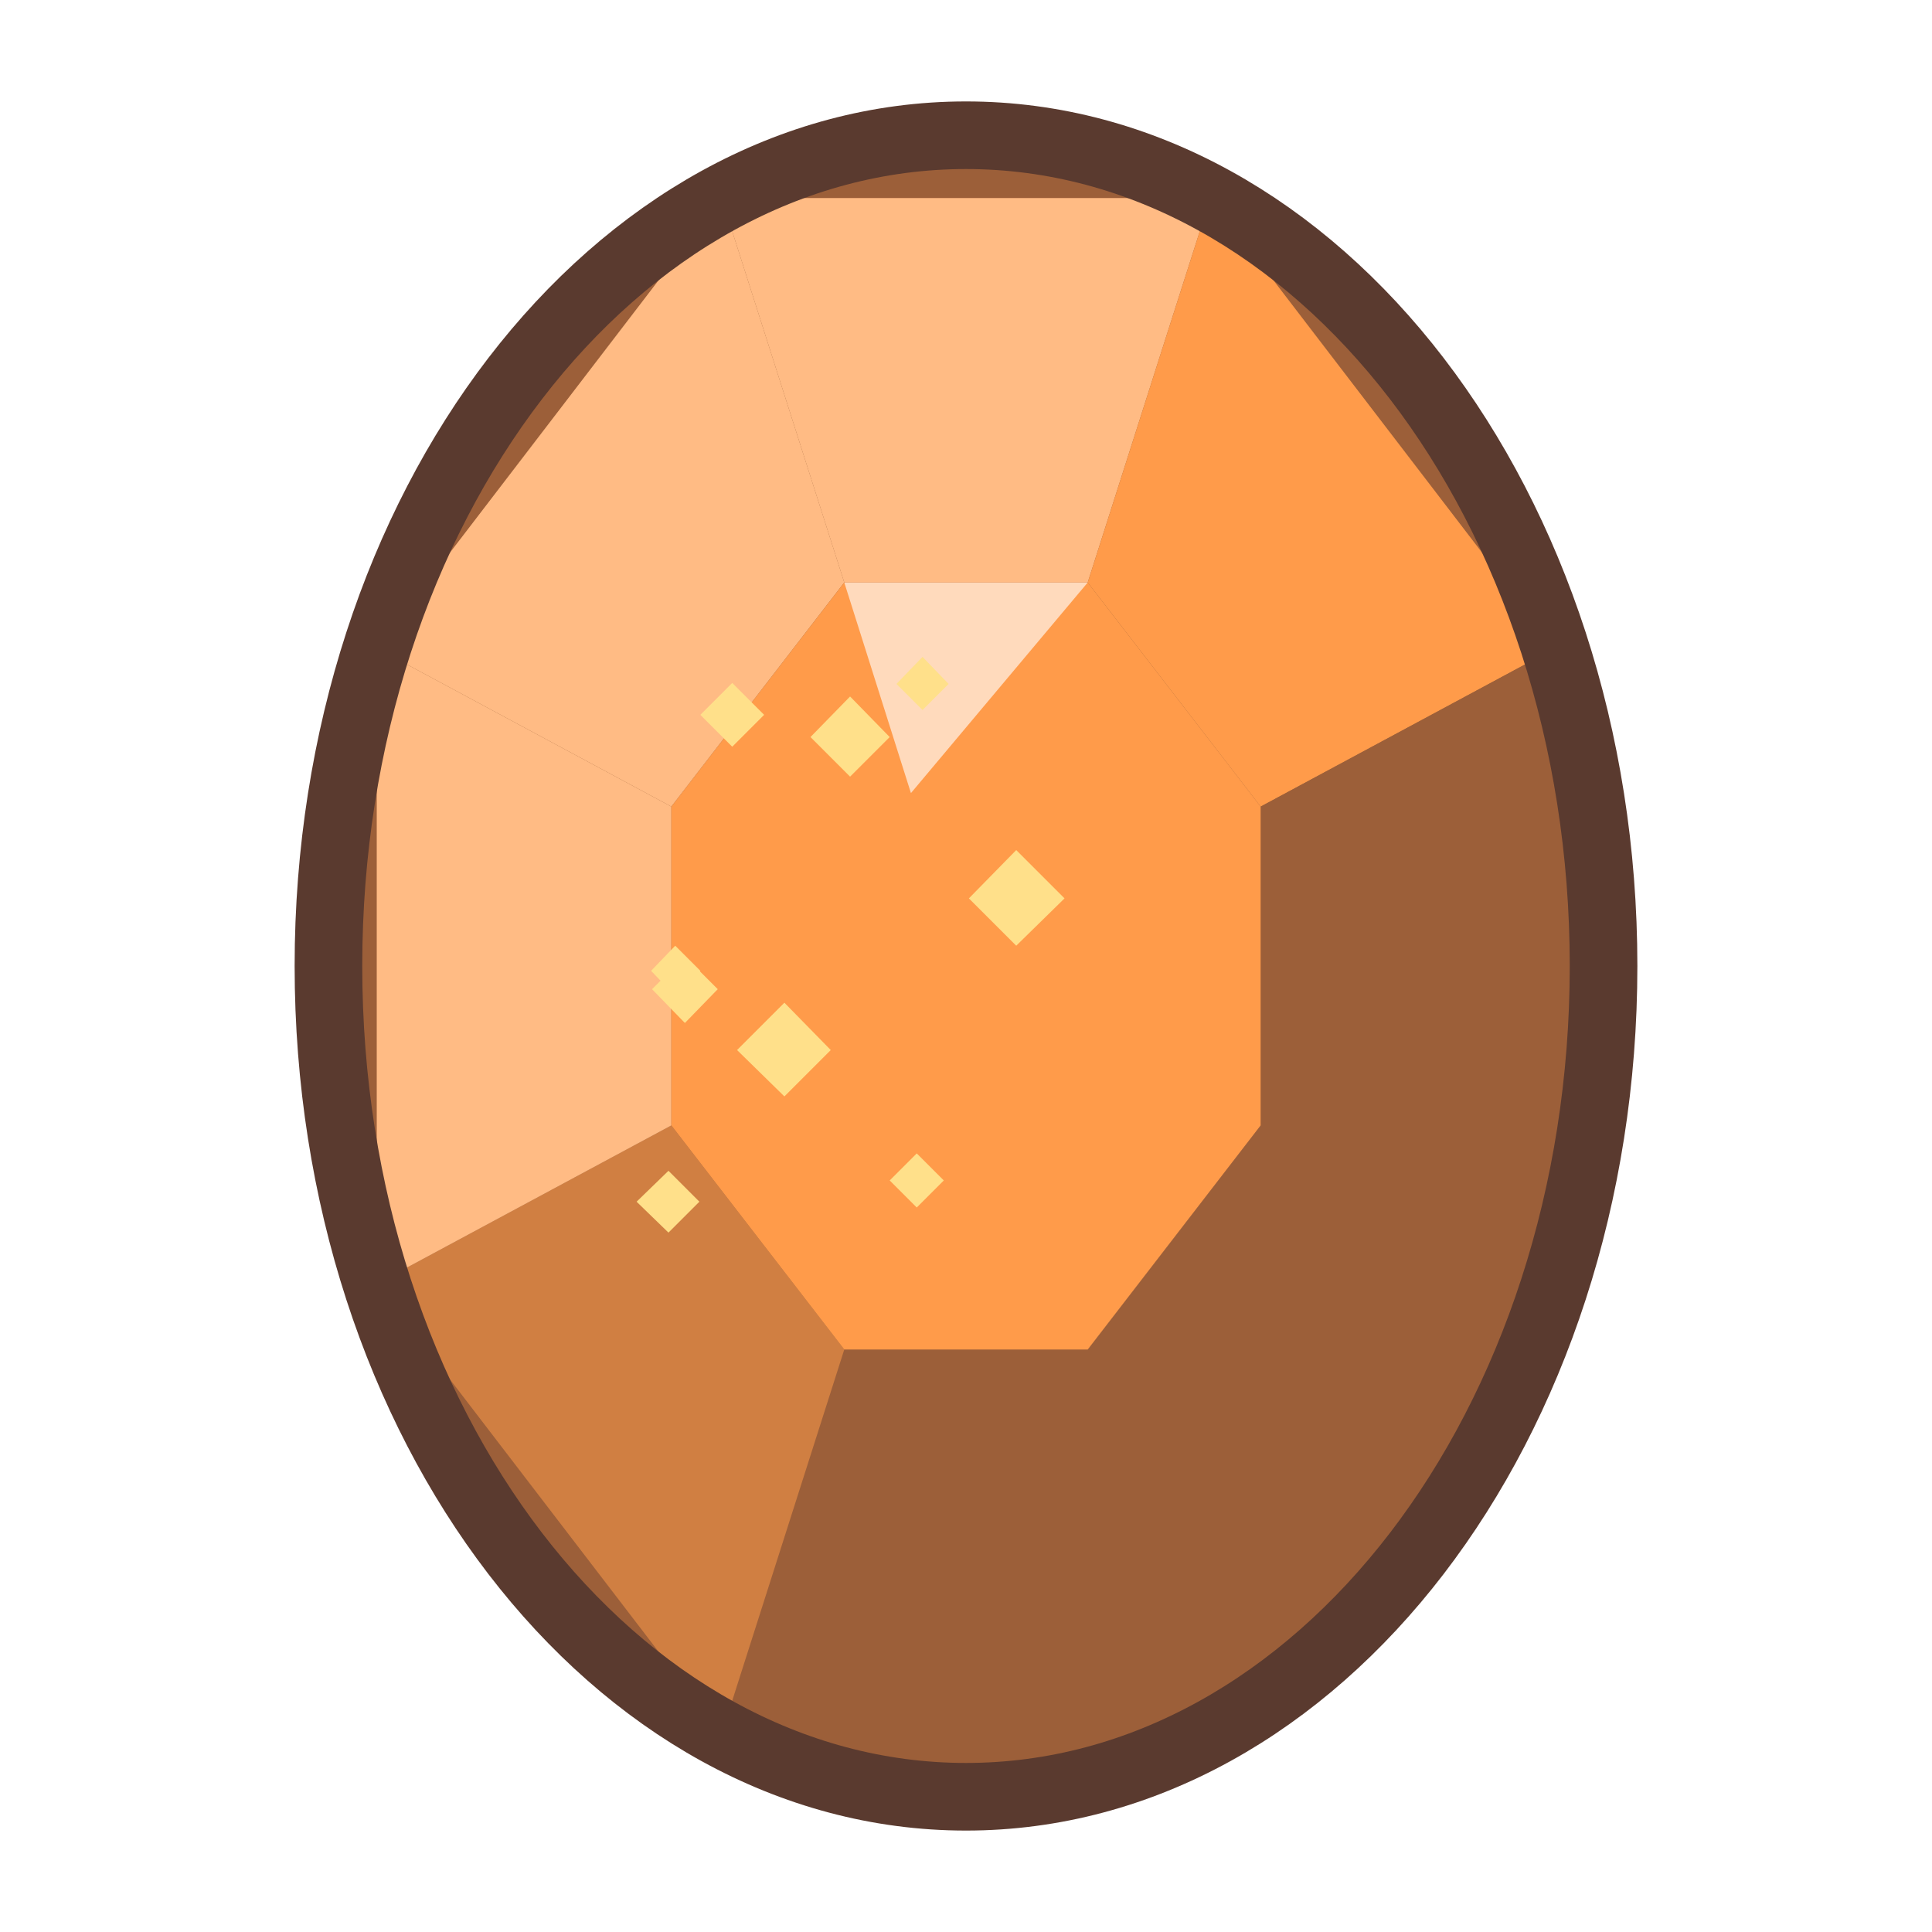
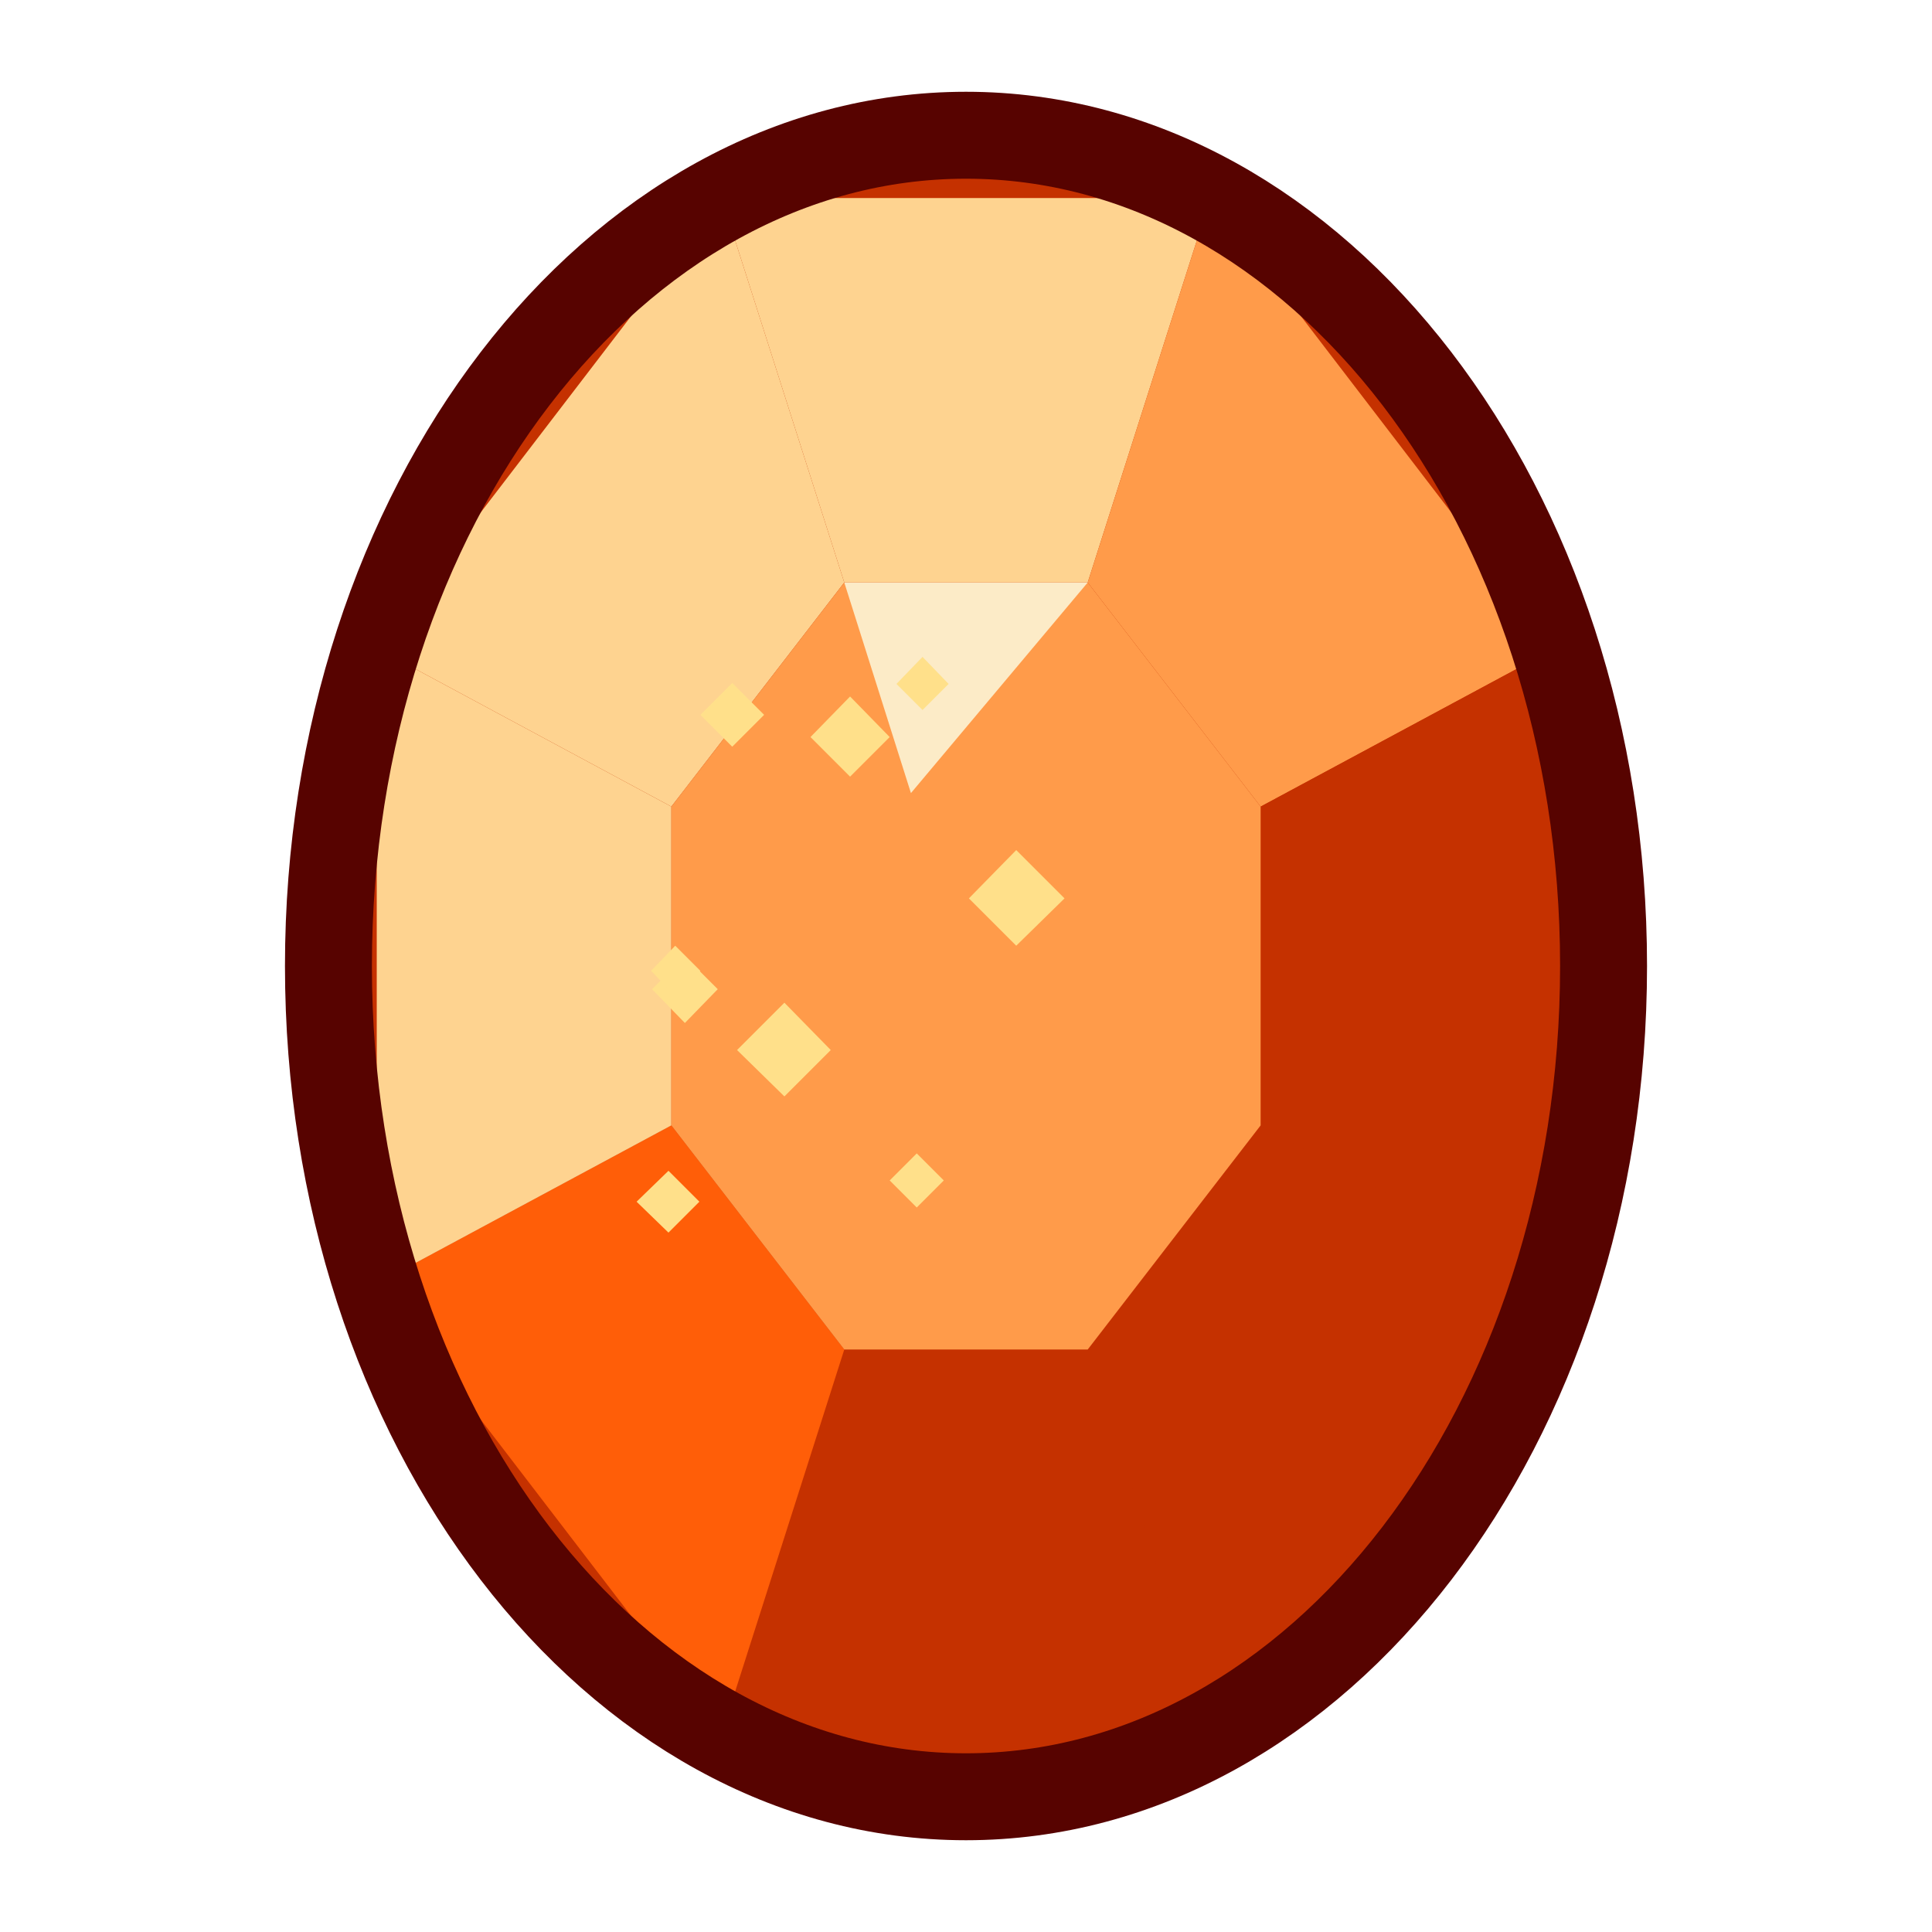
<svg xmlns="http://www.w3.org/2000/svg" viewBox="0 0 200 200" width="200" height="200">
-   <ellipse cx="100" cy="100" rx="66" ry="86" fill="#9c5f39" />
-   <polygon points="161.0,132.9 125.3,179.5 112.6,139.7 130.5,116.5" fill="#9c5f39" />
-   <polygon points="125.3,179.5 74.7,179.5 87.4,139.7 112.6,139.7" fill="#9c5f39" />
-   <polygon points="74.7,179.5 39.0,132.9 69.5,116.5 87.4,139.7" fill="#d07f42" />
-   <polygon points="39.0,132.9 39.0,67.1 69.5,83.5 69.5,116.5" fill="#ffbb84" />
-   <polygon points="39.0,67.1 74.7,20.5 87.4,60.3 69.5,83.5" fill="#ffbb84" />
-   <polygon points="74.7,20.5 125.3,20.5 112.6,60.3 87.4,60.3" fill="#ffbb84" />
+   <ellipse cx="100" cy="100" rx="66" ry="86" fill="#c53100" />
+   <polygon points="161.0,132.9 125.3,179.5 112.6,139.7 130.5,116.5" fill="#c53100" />
+   <polygon points="125.3,179.5 74.7,179.5 87.4,139.7 112.6,139.7" fill="#c53100" />
+   <polygon points="74.7,179.5 39.0,132.9 69.5,116.5 87.4,139.7" fill="#ff5e08" />
+   <polygon points="39.0,132.9 39.0,67.1 69.5,83.5 69.5,116.5" fill="#fed390" />
+   <polygon points="39.0,67.1 74.7,20.5 87.4,60.3 69.5,83.5" fill="#fed390" />
+   <polygon points="74.7,20.5 125.3,20.5 112.6,60.3 87.4,60.3" fill="#fed390" />
  <polygon points="125.3,20.5 161.0,67.1 130.5,83.5 112.6,60.3" fill="#ff9b4a" />
-   <polygon points="161.0,67.1 161.0,132.9 130.5,116.5 130.5,83.5" fill="#9c5f39" />
+   <polygon points="161.0,67.1 161.0,132.9 130.5,116.5 130.5,83.5" fill="#c53100" />
  <polygon points="130.5,116.5 112.6,139.7 87.4,139.7 69.5,116.5 69.5,83.5 87.4,60.3 112.6,60.3 130.5,83.5" fill="#ff9b4a" />
-   <polygon points="87.4,60.3 112.6,60.3 94.3,82.1" fill="#ffe1c9" opacity="0.9" />
+   <polygon points="87.4,60.3 112.6,60.3 94.3,82.1" fill="#fcf4d5" opacity="0.9" />
  <polygon points="88.0,72.1 92.1,76.3 88.0,80.4 83.9,76.3" fill="#ffe08a" />
  <polygon points="70.9,99.0 74.3,102.4 70.9,105.9 67.5,102.4" fill="#ffe08a" />
  <polygon points="69.9,97.9 72.5,100.5 69.9,103.1 67.4,100.5" fill="#ffe08a" />
  <polygon points="95.5,68.0 98.2,70.8 95.5,73.5 92.8,70.8" fill="#ffe08a" />
  <polygon points="94.9,119.4 97.7,122.2 94.9,125.0 92.1,122.2" fill="#ffe08a" />
  <polygon points="81.2,103.8 86.0,108.7 81.2,113.5 76.3,108.7" fill="#ffe08a" />
  <polygon points="105.2,88.0 110.2,93.0 105.2,97.9 100.3,93.0" fill="#ffe08a" />
  <polygon points="69.2,121.2 72.4,124.4 69.2,127.6 65.9,124.4" fill="#ffe08a" />
  <polygon points="75.8,70.7 79.1,74.0 75.8,77.3 72.5,74.0" fill="#ffe08a" />
-   <ellipse cx="100" cy="100" rx="66" ry="86" fill="none" stroke="#5a3a2f" stroke-width="7" stroke-linejoin="round" />
+   <ellipse cx="100" cy="100" rx="66" ry="86" fill="none" stroke="#570300" stroke-width="9" stroke-linejoin="round" />
</svg>
